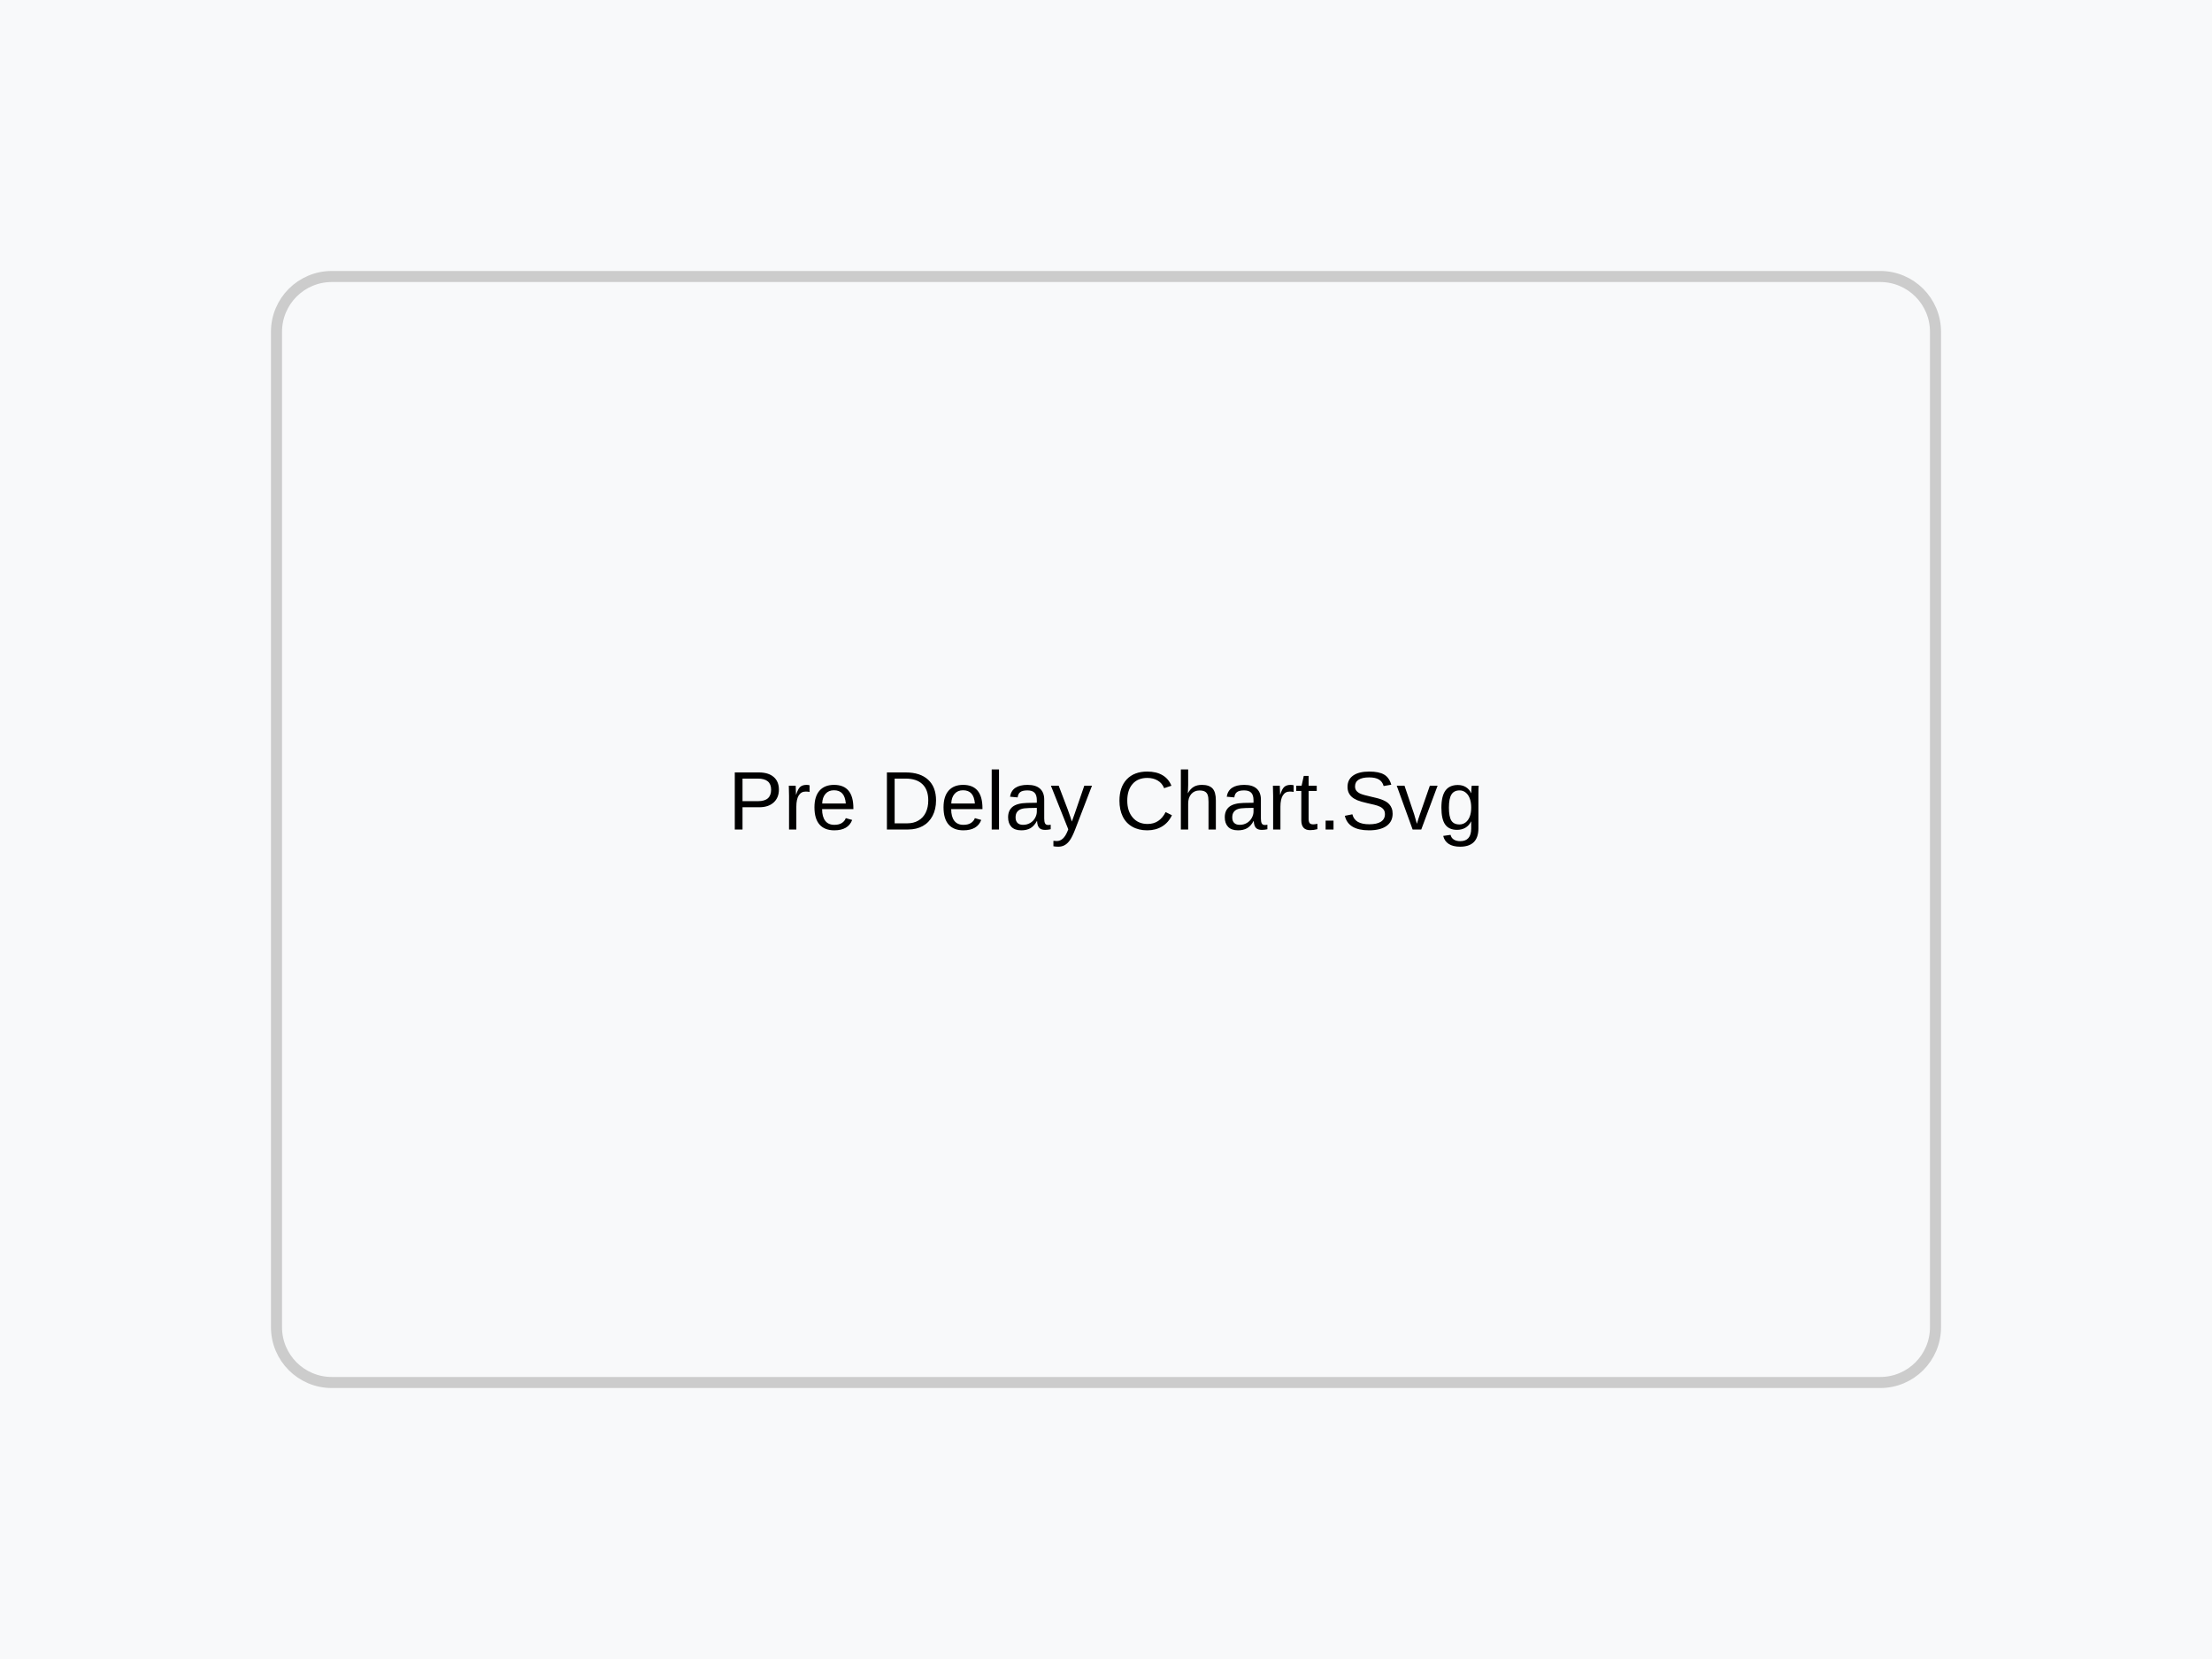
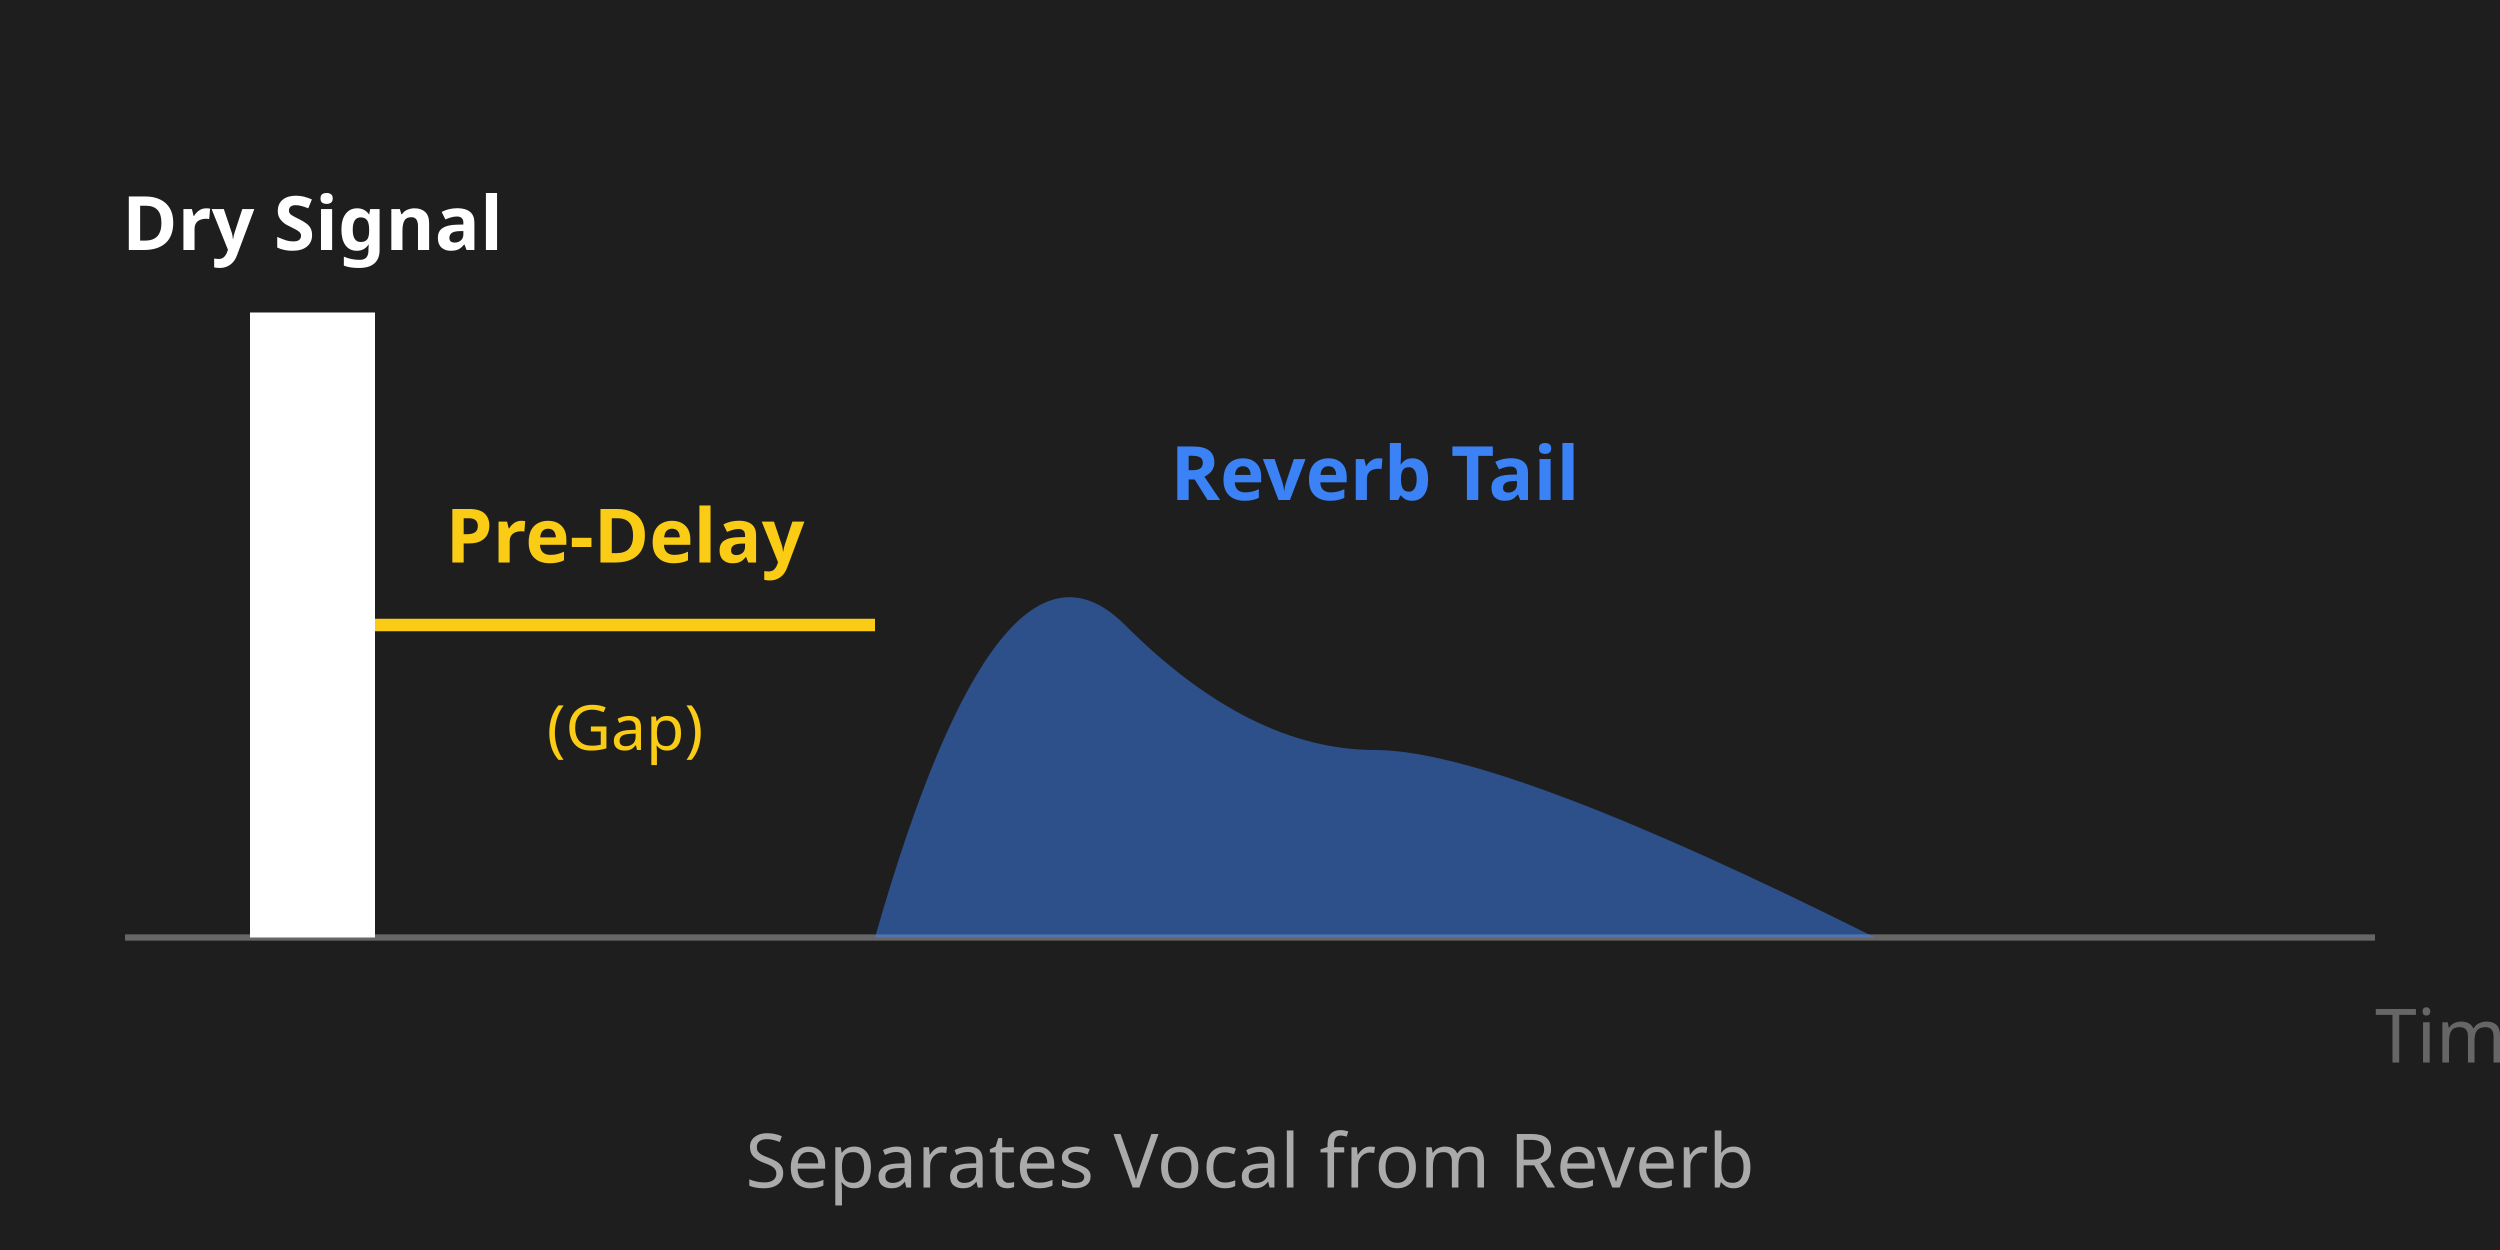
- <svg xmlns="http://www.w3.org/2000/svg" viewBox="0 0 800 600">
-   <defs>
-     <filter id="shadow" x="-20%" y="-20%" width="140%" height="140%">
-       <feGaussianBlur in="SourceAlpha" stdDeviation="3" />
-       <feOffset dx="2" dy="2" result="offsetblur" />
-       <feComponentTransfer>
-         <feFuncA type="linear" slope="0.5" />
-       </feComponentTransfer>
-       <feMerge>
-         <feMergeNode />
-         <feMergeNode in="SourceGraphic" />
-       </feMerge>
-     </filter>
-   </defs>
-   <rect x="0" y="0" width="800" height="600" fill="#f8f9fa" />
-   <text x="400" y="300" font-family="Arial, sans-serif" font-size="30" fill="black" text-anchor="middle" font-weight="normal">Pre Delay Chart.Svg</text>
-   <rect x="100" y="100" width="600" height="400" rx="20" fill="none" stroke="#ccc" stroke-width="4" opacity="1" />
+ <svg xmlns="http://www.w3.org/2000/svg" width="400" height="200">
+   <rect width="100%" height="100%" fill="#1e1e1e" />
+   <line x1="20" y1="150" x2="380" y2="150" stroke="#666" />
+   <text x="380" y="170" fill="#666" font-family="sans-serif">Time</text>
+   <rect x="40" y="50" width="20" height="100" fill="#fff" />
+   <text x="50" y="40" text-anchor="middle" fill="#fff" font-family="sans-serif" font-weight="bold">Dry Signal</text>
+   <line x1="60" y1="100" x2="140" y2="100" stroke="#facc15" stroke-width="2" marker-end="url(#arrow)" marker-start="url(#arrow)" />
+   <text x="100" y="90" text-anchor="middle" fill="#facc15" font-family="sans-serif" font-weight="bold">Pre-Delay</text>
+   <text x="100" y="120" text-anchor="middle" fill="#facc15" font-family="sans-serif" font-size="10">(Gap)</text>
+   <path d="M140,150 Q160,80 180,100 T220,120 T300,150" fill="#3b82f6" opacity="0.5" />
+   <path d="M140,150 L300,150 L300,100" fill="none" />
+   <text x="220" y="80" text-anchor="middle" fill="#3b82f6" font-family="sans-serif" font-weight="bold">Reverb Tail</text>
+   <text x="200" y="190" text-anchor="middle" fill="#aaa" font-family="sans-serif" font-size="12">Separates Vocal from Reverb</text>
</svg>
